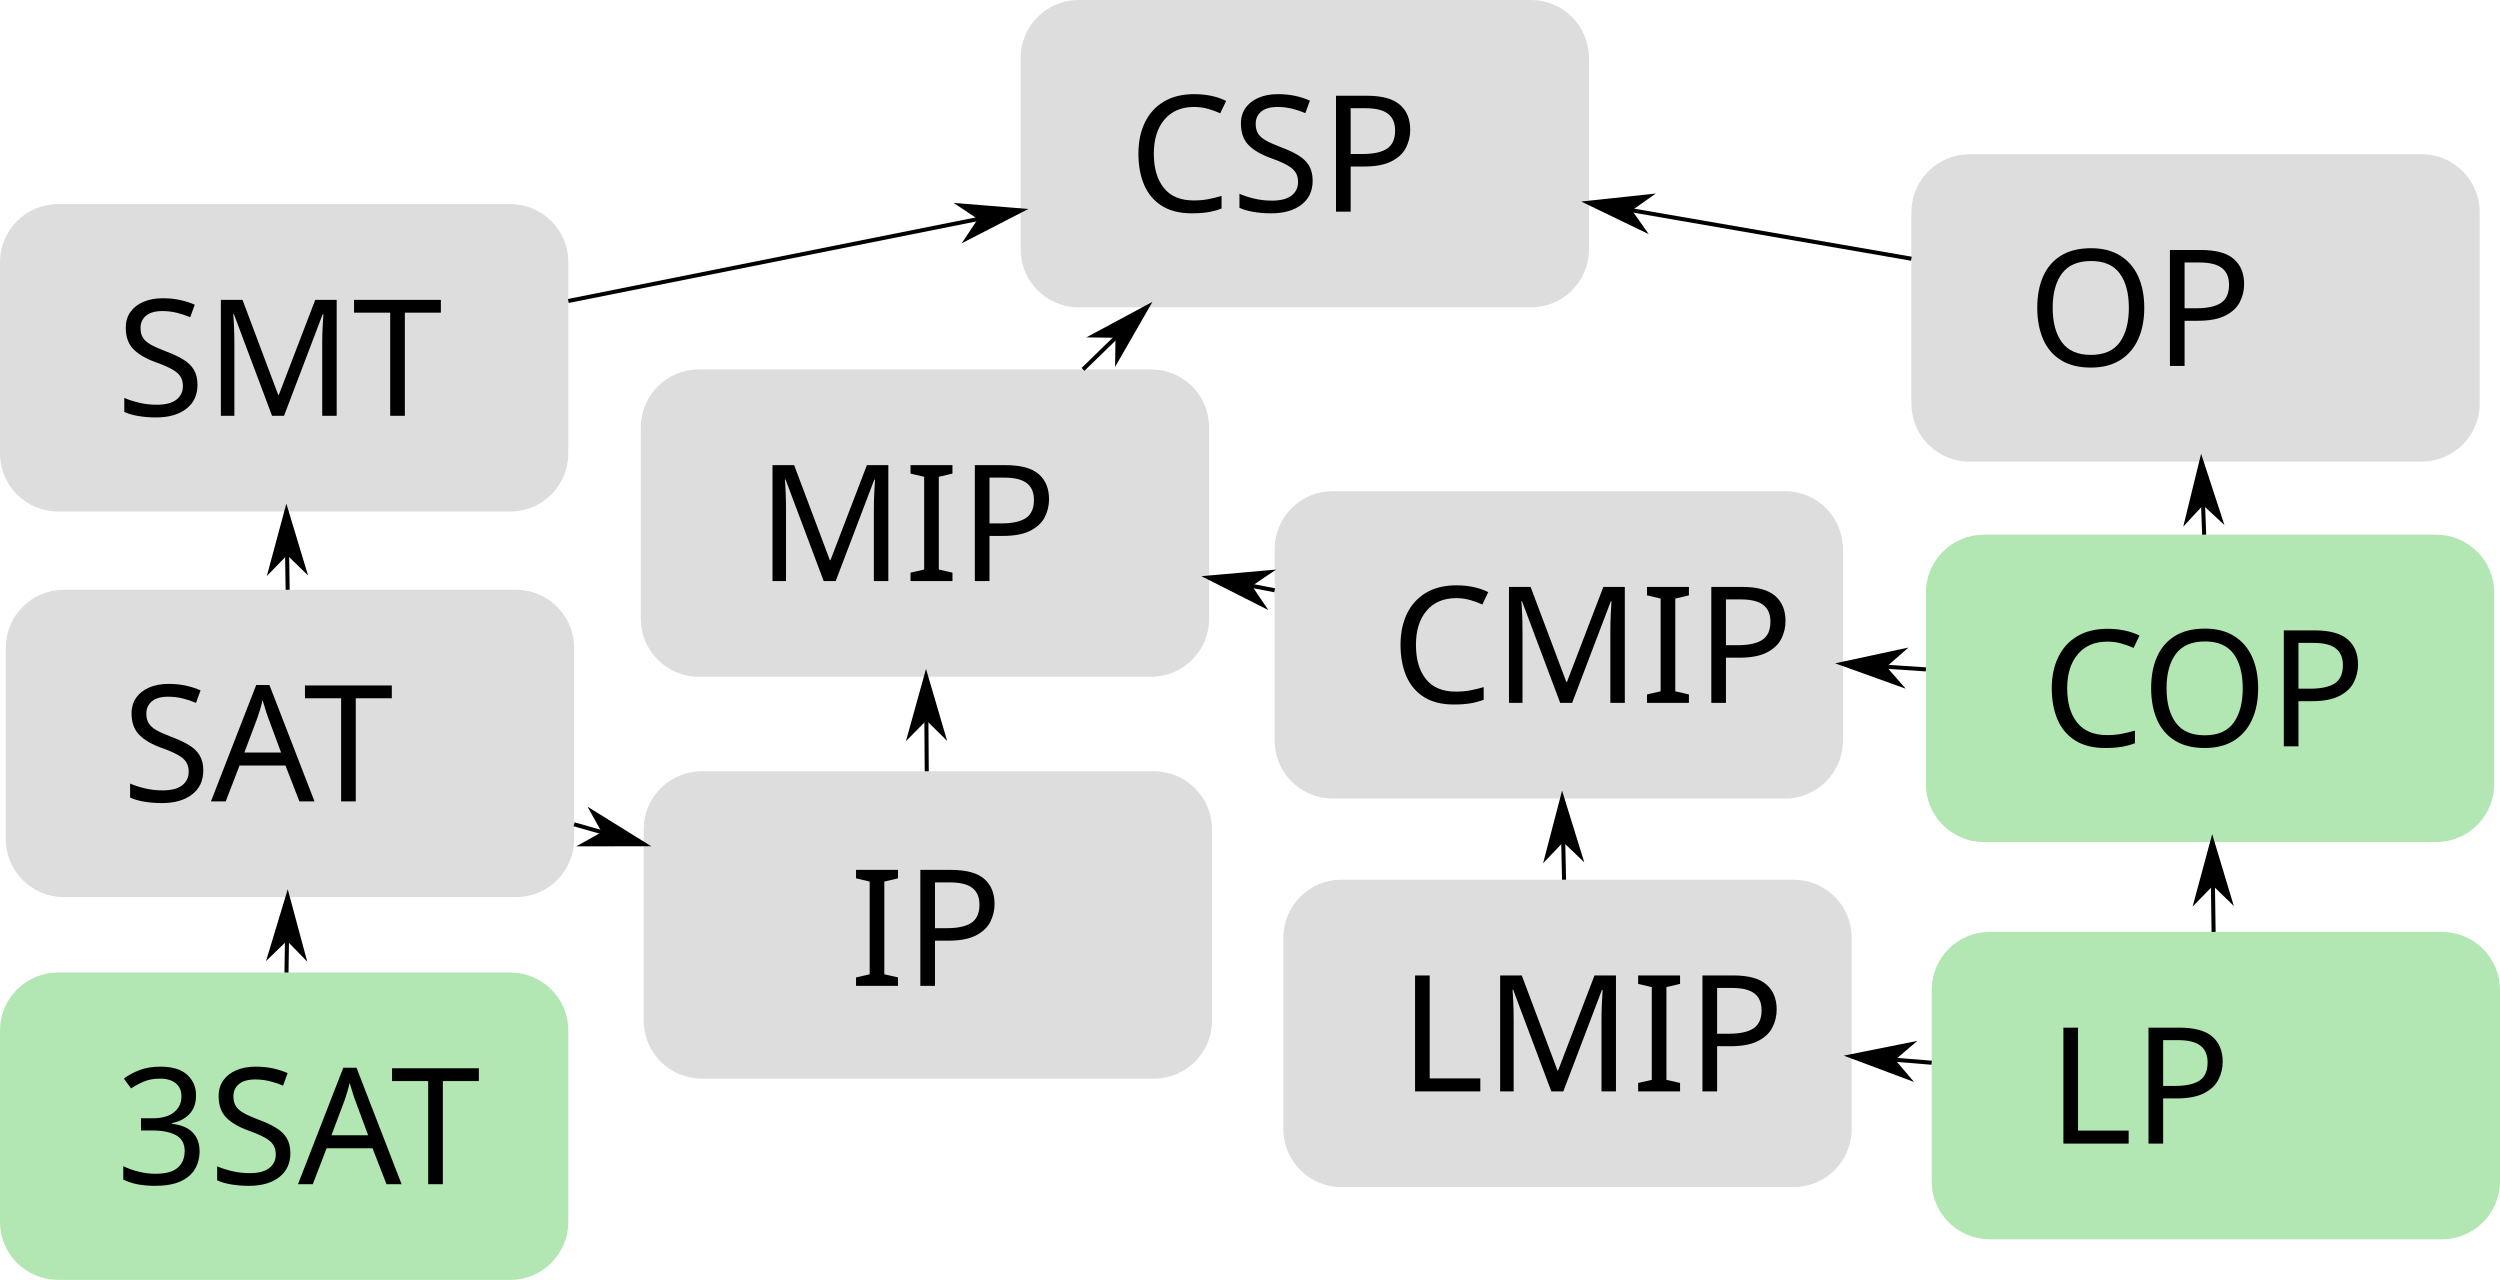
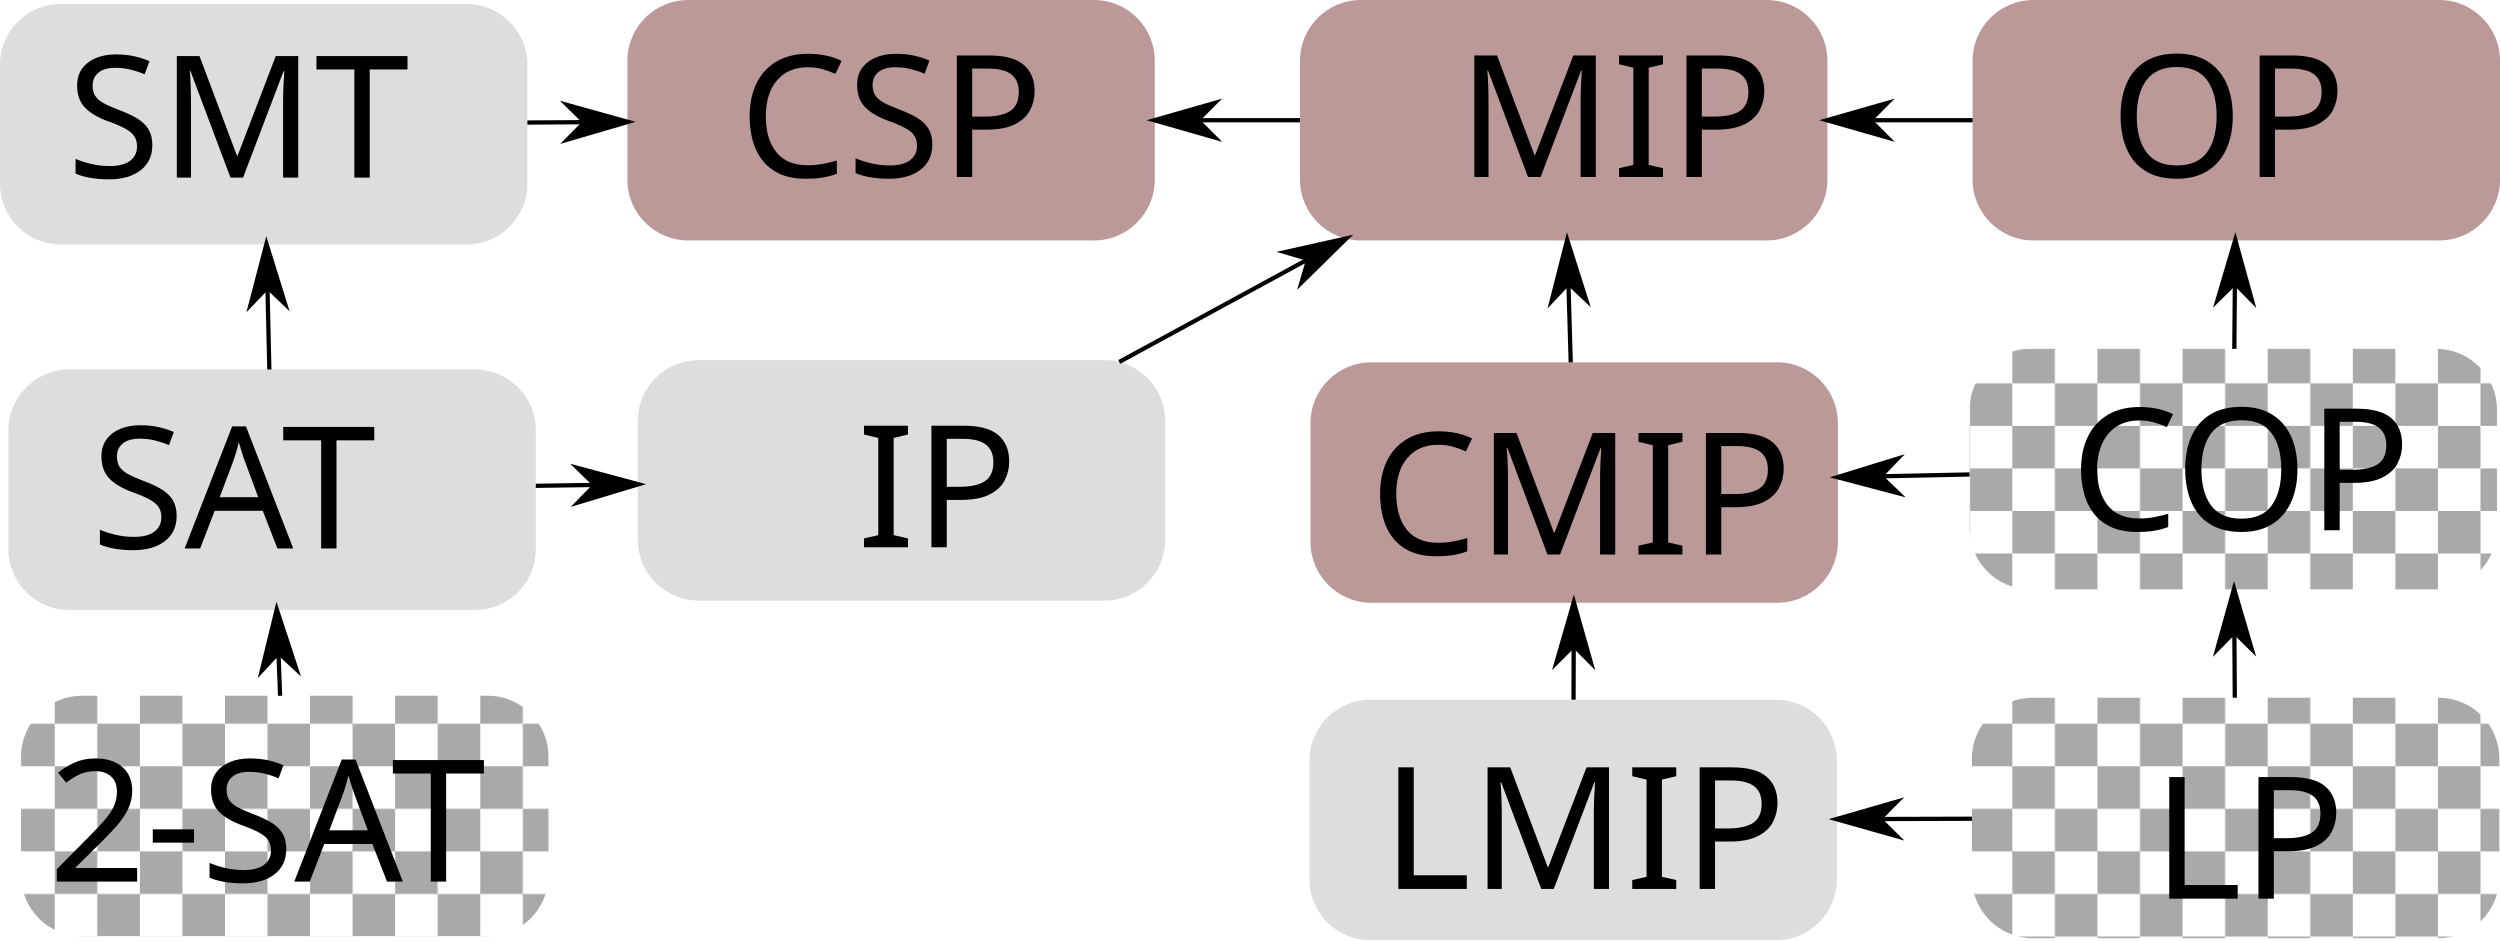
- <svg xmlns="http://www.w3.org/2000/svg" width="615.857" height="315.286" id="svg2" version="1.1">
+ <svg xmlns="http://www.w3.org/2000/svg" xmlns:xlink="http://www.w3.org/1999/xlink" width="587.45" height="220.92" id="svg2" version="1.1">
  <defs id="defs4">
+     <pattern xlink:href="#Checkerboard" id="pattern6184" patternTransform="matrix(10,0,0,10,7.142857,13.54966)" />
+     <pattern xlink:href="#Checkerboard" id="pattern5244" patternTransform="matrix(10,0,0,10,7.142857,13.54966)" />
+     <pattern xlink:href="#Checkerboard" id="pattern5242" patternTransform="matrix(10,0,0,10,7.142857,13.54966)" />
+     <pattern id="Checkerboard" patternTransform="translate(0,0) scale(10,10)" height="2" width="2" patternUnits="userSpaceOnUse">
+       <rect id="rect4599" height="1" width="1" y="0" x="0" style="fill:black;stroke:none" />
+       <rect id="rect4601" height="1" width="1" y="1" x="1" style="fill:black;stroke:none" />
+     </pattern>
    <marker orient="auto" refY="0" refX="0" id="Arrow1Lend" style="overflow:visible">
      <path id="path4054" d="M 0,0 5,-5 -12.5,0 5,5 0,0 z" style="fill-rule:evenodd;stroke:#000000;stroke-width:1pt" transform="matrix(-0.8,0,0,-0.8,-10,0)" />
    </marker>
  </defs>
-   <g id="layer1" transform="translate(12.85715,-299.9336)">
-     <rect style="opacity:0.338;fill:#000000;fill-opacity:0.399;stroke:none" id="rect2985-5-8" width="140" height="75.714" x="-12.857" y="350.219" ry="14.286" rx="14.286" />
-     <text xml:space="preserve" style="font-size:40px;font-style:normal;font-weight:normal;line-height:125%;letter-spacing:0px;word-spacing:0px;fill:#000000;fill-opacity:1;stroke:none;font-family:Sans" x="15.714" y="402.362" id="text3755-7-9">
-       <tspan id="tspan3757-6-2" x="15.714" y="402.362">SMT</tspan>
+   <g id="layer1" transform="translate(5.71429,-313.4832)">
+     <rect style="opacity:0.338;fill:#000000;fill-opacity:0.399;stroke:none" id="rect2985-5-8" width="123.925" height="56.501" x="-5.714" y="314.42" ry="14.286" rx="14.286" />
+     <text xml:space="preserve" style="font-size:40px;font-style:normal;font-weight:normal;line-height:125%;letter-spacing:0px;word-spacing:0px;fill:#000000;fill-opacity:1;stroke:none;font-family:Sans" x="10" y="355.219" id="text3755-7-9">
+       <tspan id="tspan3757-6-2" x="10" y="355.219">SMT</tspan>
    </text>
-     <rect rx="14.286" style="opacity:0.338;fill:#000000;fill-opacity:0.4;stroke:none;stroke-opacity:0.894" id="rect2985" width="140" height="75.714" x="238.571" y="299.934" ry="14.286" />
-     <text xml:space="preserve" style="font-size:40px;font-style:normal;font-weight:normal;line-height:125%;letter-spacing:0px;word-spacing:0px;fill:#000000;fill-opacity:1;stroke:none;font-family:Sans" x="265.143" y="352.076" id="text3755">
-       <tspan id="tspan3757" x="265.143" y="352.076">CSP</tspan>
+     <rect rx="14.286" style="fill:#550000;fill-opacity:0.4;stroke:none" id="rect2985" width="123.925" height="56.501" x="141.71" y="313.483" ry="14.286" />
+     <text xml:space="preserve" style="font-size:40px;font-style:normal;font-weight:normal;line-height:125%;letter-spacing:0px;word-spacing:0px;fill:#000000;fill-opacity:1;stroke:none;font-family:Sans" x="168" y="355.076" id="text3755">
+       <tspan id="tspan3757" x="168" y="355.076">CSP</tspan>
    </text>
-     <g transform="translate(-33.57141,39.00001)" id="g3759-1">
-       <rect rx="14.286" ry="14.286" y="450.934" x="179.286" height="75.714" width="140" id="rect2985-7" style="opacity:0.338;fill:#000000;fill-opacity:0.399;stroke:none" />
-       <text id="text3755-4" y="503.791" x="230" style="font-size:40px;font-style:normal;font-weight:normal;line-height:125%;letter-spacing:0px;word-spacing:0px;fill:#000000;fill-opacity:1;stroke:none;font-family:Sans" xml:space="preserve">
-         <tspan y="503.791" x="230" id="tspan3817">IP</tspan>
+     <g transform="translate(21.42859,-34.57142)" id="g3759-1">
+       <rect rx="14.286" ry="14.286" y="432.679" x="122.729" height="56.501" width="123.925" id="rect2985-7" style="opacity:0.338;fill:#000000;fill-opacity:0.399;stroke:none" />
+       <text id="text3755-4" y="476.648" x="174.286" style="font-size:40px;font-style:normal;font-weight:normal;line-height:125%;letter-spacing:0px;word-spacing:0px;fill:#000000;fill-opacity:1;stroke:none;font-family:Sans" xml:space="preserve">
+         <tspan y="476.648" x="174.286" id="tspan3817">IP</tspan>
      </text>
    </g>
-     <rect style="opacity:0.338;fill:#000000;fill-opacity:0.399;stroke:none" id="rect2985-4" width="140" height="75.714" x="145" y="390.934" ry="14.286" rx="14.286" />
-     <text xml:space="preserve" style="font-size:40px;font-style:normal;font-weight:normal;line-height:125%;letter-spacing:0px;word-spacing:0px;fill:#000000;fill-opacity:1;stroke:none;font-family:Sans" x="173.571" y="443.076" id="text3755-8">
-       <tspan id="tspan3757-8" x="173.571" y="443.076">MIP</tspan>
+     <rect style="fill:#550000;fill-opacity:0.399;stroke:none" id="rect2985-4" width="123.925" height="56.501" x="299.76" y="313.483" ry="14.286" rx="14.286" />
+     <text xml:space="preserve" style="font-size:40px;font-style:normal;font-weight:normal;line-height:125%;letter-spacing:0px;word-spacing:0px;fill:#000000;fill-opacity:1;stroke:none;font-family:Sans" x="336.857" y="355.076" id="text3755-8">
+       <tspan id="tspan3757-8" x="336.857" y="355.076">MIP</tspan>
    </text>
-     <rect style="opacity:0.338;fill:#00ab00;fill-opacity:0.894;stroke:none" id="rect2985-45" width="140" height="75.714" x="463" y="529.505" ry="14.286" rx="14.286" />
-     <text xml:space="preserve" style="font-size:40px;font-style:normal;font-weight:normal;line-height:125%;letter-spacing:0px;word-spacing:0px;fill:#00a200;fill-opacity:1;stroke:none;font-family:Sans" x="491.571" y="581.648" id="text3755-5">
-       <tspan style="fill:#000000;fill-opacity:1" id="tspan3757-1" x="491.571" y="581.648">LP</tspan>
+     <rect style="opacity:0.338;fill:url(#pattern5242);fill-opacity:1;stroke:none" id="rect2985-45" width="123.925" height="56.501" x="457.647" y="477.433" ry="14.286" rx="14.286" />
+     <text xml:space="preserve" style="font-size:40px;font-style:normal;font-weight:normal;line-height:125%;letter-spacing:0px;word-spacing:0px;fill:#00a200;fill-opacity:1;stroke:none;font-family:Sans" x="500.143" y="524.648" id="text3755-5">
+       <tspan style="fill:#000000;fill-opacity:1" id="tspan3757-1" x="500.143" y="524.648">LP</tspan>
    </text>
-     <rect style="opacity:0.338;fill:#000000;fill-opacity:0.4;stroke:none" id="rect2985-1" width="140" height="75.714" x="458" y="337.934" ry="14.286" rx="14.286" />
-     <text xml:space="preserve" style="font-size:40px;font-style:normal;font-weight:normal;line-height:125%;letter-spacing:0px;word-spacing:0px;fill:#000000;fill-opacity:1;stroke:none;font-family:Sans" x="486.571" y="390.076" id="text3755-1">
-       <tspan id="tspan3757-5" x="486.571" y="390.076">OP</tspan>
+     <rect style="fill:#550000;fill-opacity:0.4;stroke:none" id="rect2985-1" width="123.925" height="56.501" x="457.811" y="313.483" ry="14.286" rx="14.286" />
+     <text xml:space="preserve" style="font-size:40px;font-style:normal;font-weight:normal;line-height:125%;letter-spacing:0px;word-spacing:0px;fill:#000000;fill-opacity:1;stroke:none;font-family:Sans" x="490.143" y="355.076" id="text3755-1">
+       <tspan id="tspan3757-5" x="490.143" y="355.076">OP</tspan>
    </text>
-     <rect style="opacity:0.338;fill:#00ab00;fill-opacity:0.894;stroke:none" id="rect2985-2" width="140" height="75.714" x="461.571" y="431.648" ry="14.286" rx="14.286" />
-     <text xml:space="preserve" style="font-size:40px;font-style:normal;font-weight:normal;line-height:125%;letter-spacing:0px;word-spacing:0px;fill:#000000;fill-opacity:1;stroke:none;font-family:Sans" x="490.143" y="483.791" id="text3755-2">
-       <tspan id="tspan3757-16" x="490.143" y="483.791">COP</tspan>
+     <rect style="opacity:0.338;fill:url(#pattern6184);fill-opacity:1;stroke:none" id="rect2985-2" width="123.925" height="56.501" x="457.096" y="395.458" ry="14.286" rx="14.286" />
+     <text xml:space="preserve" style="font-size:40px;font-style:normal;font-weight:normal;line-height:125%;letter-spacing:0px;word-spacing:0px;fill:#000000;fill-opacity:1;stroke:none;font-family:Sans" x="480.857" y="438.076" id="text3755-2">
+       <tspan id="tspan3757-16" x="480.857" y="438.076">COP</tspan>
    </text>
-     <rect style="opacity:0.338;fill:#000000;fill-opacity:0.399;stroke:none" id="rect2985-5" width="140" height="75.714" x="-11.429" y="445.219" ry="14.286" rx="14.286" />
-     <text xml:space="preserve" style="font-size:40px;font-style:normal;font-weight:normal;line-height:125%;letter-spacing:0px;word-spacing:0px;fill:#000000;fill-opacity:1;stroke:none;font-family:Sans" x="17.143" y="497.362" id="text3755-7">
-       <tspan id="tspan3757-6" x="17.143" y="497.362">SAT</tspan>
+     <rect style="opacity:0.338;fill:#000000;fill-opacity:0.399;stroke:none" id="rect2985-5" width="123.925" height="56.501" x="-3.735" y="400.313" ry="14.286" rx="14.286" />
+     <text xml:space="preserve" style="font-size:40px;font-style:normal;font-weight:normal;line-height:125%;letter-spacing:0px;word-spacing:0px;fill:#000000;fill-opacity:1;stroke:none;font-family:Sans" x="15.714" y="442.362" id="text3755-7">
+       <tspan id="tspan3757-6" x="15.714" y="442.362">SAT</tspan>
    </text>
-     <rect style="opacity:0.338;fill:#000000;fill-opacity:0.399;stroke:none" id="rect2985-5-9" width="140" height="75.714" x="301.143" y="420.934" ry="14.286" rx="14.286" />
-     <text xml:space="preserve" style="font-size:40px;font-style:normal;font-weight:normal;line-height:125%;letter-spacing:0px;word-spacing:0px;fill:#000000;fill-opacity:1;stroke:none;font-family:Sans" x="329.714" y="473.076" id="text3755-7-5">
-       <tspan id="tspan3757-6-4" x="329.714" y="473.076">CMIP</tspan>
+     <rect style="fill:#550000;fill-opacity:0.399;stroke:none" id="rect2985-5-9" width="123.925" height="56.501" x="302.231" y="398.619" ry="14.286" rx="14.286" />
+     <text xml:space="preserve" style="font-size:40px;font-style:normal;font-weight:normal;line-height:125%;letter-spacing:0px;word-spacing:0px;fill:#000000;fill-opacity:1;stroke:none;font-family:Sans" x="316.143" y="443.791" id="text3755-7-5">
+       <tspan id="tspan3757-6-4" x="316.143" y="443.791">CMIP</tspan>
    </text>
-     <rect style="opacity:0.338;fill:#000000;fill-opacity:0.399;stroke:none" id="rect2985-5-9-1" width="140" height="75.714" x="303.286" y="516.648" ry="14.286" rx="14.286" />
-     <text xml:space="preserve" style="font-size:40px;font-style:normal;font-weight:normal;line-height:125%;letter-spacing:0px;word-spacing:0px;fill:#000000;fill-opacity:1;stroke:none;font-family:Sans" x="331.857" y="568.791" id="text3755-7-5-2">
-       <tspan id="tspan3757-6-4-3" x="331.857" y="568.791">LMIP</tspan>
+     <rect style="opacity:0.338;fill:#000000;fill-opacity:0.399;stroke:none" id="rect2985-5-9-1" width="123.925" height="56.501" x="301.985" y="477.902" ry="14.286" rx="14.286" />
+     <text xml:space="preserve" style="font-size:40px;font-style:normal;font-weight:normal;line-height:125%;letter-spacing:0px;word-spacing:0px;fill:#000000;fill-opacity:1;stroke:none;font-family:Sans" x="319" y="522.362" id="text3755-7-5-2">
+       <tspan id="tspan3757-6-4-3" x="319" y="522.362">LMIP</tspan>
    </text>
-     <rect style="opacity:0.338;fill:#00ab00;fill-opacity:0.894;stroke:none" id="rect2985-1-3" width="140" height="75.714" x="-12.857" y="539.505" ry="14.286" rx="14.286" />
-     <text xml:space="preserve" style="font-size:40px;font-style:normal;font-weight:normal;line-height:125%;letter-spacing:0px;word-spacing:0px;fill:#000000;fill-opacity:1;stroke:none;font-family:Sans" x="15.714" y="591.648" id="text3755-1-4">
-       <tspan id="tspan3757-5-1" x="15.714" y="591.648">3SAT</tspan>
+     <rect style="opacity:0.338;fill:url(#pattern5244);fill-opacity:1;stroke:none" id="rect2985-1-3" width="123.925" height="56.501" x="-0.761" y="476.974" ry="14.286" rx="14.286" />
+     <text xml:space="preserve" style="font-size:40px;font-style:normal;font-weight:normal;line-height:125%;letter-spacing:0px;word-spacing:0px;fill:#000000;fill-opacity:1;stroke:none;font-family:Sans" x="5.714" y="520.648" id="text3755-1-4">
+       <tspan id="tspan3757-5-1" x="5.714" y="520.648">2-SAT</tspan>
    </text>
-     <path style="fill:none;stroke:#000000;stroke-width:1px;stroke-linecap:butt;stroke-linejoin:miter;stroke-opacity:1;marker-end:url(#Arrow1Lend);display:inline" d="M 127.143,374.076 238.571,351.791" id="path4013" />
-     <path style="fill:none;stroke:#000000;stroke-width:1px;stroke-linecap:butt;stroke-linejoin:miter;stroke-opacity:1;marker-end:url(#Arrow1Lend)" d="m 253.927,390.934 15.718,-15.286" id="path4021" />
-     <path style="fill:none;stroke:#000000;stroke-width:1px;stroke-linecap:butt;stroke-linejoin:miter;stroke-opacity:1;marker-end:url(#Arrow1Lend)" d="M 301.143,445.342 285,442.24" id="path4023" />
-     <path style="fill:none;stroke:#000000;stroke-width:1px;stroke-linecap:butt;stroke-linejoin:miter;stroke-opacity:1;marker-end:url(#Arrow1Lend)" d="m 461.571,464.83 -20.429,-1.364" id="path4025" />
-     <path style="fill:none;stroke:#000000;stroke-width:1px;stroke-linecap:butt;stroke-linejoin:miter;stroke-opacity:1;marker-end:url(#Arrow1Lend)" d="m 372.438,516.648 -0.448,-20" id="path4027" />
-     <path style="fill:none;stroke:#000000;stroke-width:1px;stroke-linecap:butt;stroke-linejoin:miter;stroke-opacity:1;marker-end:url(#Arrow1Lend)" d="m 463,561.727 -19.714,-1.587" id="path4029" />
-     <path style="fill:none;stroke:#000000;stroke-width:1px;stroke-linecap:butt;stroke-linejoin:miter;stroke-opacity:1;marker-end:url(#Arrow1Lend)" d="m 532.447,529.505 -0.323,-22.143" id="path4033" />
-     <path style="fill:none;stroke:#000000;stroke-width:1px;stroke-linecap:butt;stroke-linejoin:miter;stroke-opacity:1;marker-end:url(#Arrow1Lend)" d="m 530.129,431.648 -0.686,-18" id="path4035" />
-     <path style="fill:none;stroke:#000000;stroke-width:1px;stroke-linecap:butt;stroke-linejoin:miter;stroke-opacity:1;marker-end:url(#Arrow1Lend)" d="M 458,363.668 378.571,349.913" id="path4037" />
-     <path style="fill:none;stroke:#000000;stroke-width:1px;stroke-linecap:butt;stroke-linejoin:miter;stroke-opacity:1;marker-end:url(#Arrow1Lend)" d="m 215.441,489.934 -0.168,-23.286" id="path4039" />
-     <path style="fill:none;stroke:#000000;stroke-width:1px;stroke-linecap:butt;stroke-linejoin:miter;stroke-opacity:1;marker-end:url(#Arrow1Lend)" d="m 57.716,539.505 0.281,-18.571" id="path4041" />
-     <path style="fill:none;stroke:#000000;stroke-width:1px;stroke-linecap:butt;stroke-linejoin:miter;stroke-opacity:1;marker-end:url(#Arrow1Lend)" d="m 58.002,445.219 -0.29,-19.286" id="path4043" />
-     <path style="fill:none;stroke:#000000;stroke-width:1px;stroke-linecap:butt;stroke-linejoin:miter;stroke-opacity:1;marker-end:url(#Arrow1Lend)" d="m 128.571,502.995 17.143,4.878" id="path4045" />
+     <path style="fill:none;stroke:#000000;stroke-width:1px;stroke-linecap:butt;stroke-linejoin:miter;stroke-opacity:1;marker-end:url(#Arrow1Lend)" d="m 299.76,341.734 -34.125,0" id="path4021" />
+     <path style="fill:none;stroke:#000000;stroke-width:1px;stroke-linecap:butt;stroke-linejoin:miter;stroke-opacity:1;marker-end:url(#Arrow1Lend)" d="m 363.374,398.619 -0.831,-28.635" id="path4023" />
+     <path style="fill:none;stroke:#000000;stroke-width:1px;stroke-linecap:butt;stroke-linejoin:miter;stroke-opacity:1;marker-end:url(#Arrow1Lend)" d="m 457.096,424.973 -30.94,0.632" id="path4025" />
+     <path style="fill:none;stroke:#000000;stroke-width:1px;stroke-linecap:butt;stroke-linejoin:miter;stroke-opacity:1;marker-end:url(#Arrow1Lend)" d="m 364.036,477.902 0.071,-22.782" id="path4027" />
+     <path style="fill:none;stroke:#000000;stroke-width:1px;stroke-linecap:butt;stroke-linejoin:miter;stroke-opacity:1;marker-end:url(#Arrow1Lend)" d="m 457.647,505.87 -31.736,0.096" id="path4029" />
+     <path style="fill:none;stroke:#000000;stroke-width:1px;stroke-linecap:butt;stroke-linejoin:miter;stroke-opacity:1;marker-end:url(#Arrow1Lend)" d="m 519.419,477.433 -0.171,-25.474" id="path4033" />
+     <path style="fill:none;stroke:#000000;stroke-width:1px;stroke-linecap:butt;stroke-linejoin:miter;stroke-opacity:1;marker-end:url(#Arrow1Lend)" d="m 519.305,395.458 0.222,-25.474" id="path4035" />
+     <path style="fill:none;stroke:#000000;stroke-width:1px;stroke-linecap:butt;stroke-linejoin:miter;stroke-opacity:1;marker-end:url(#Arrow1Lend);display:inline" d="m 457.811,341.734 -34.125,0" id="path4037" />
+     <path style="fill:none;stroke:#000000;stroke-width:1px;stroke-linecap:butt;stroke-linejoin:miter;stroke-opacity:1;marker-end:url(#Arrow1Lend);display:inline" d="m 257.284,398.533 53.275,-28.974" id="path4039" />
+     <path style="fill:none;stroke:#000000;stroke-width:1px;stroke-linecap:butt;stroke-linejoin:miter;stroke-opacity:1;marker-end:url(#Arrow1Lend)" d="M 60.106,476.974 59.323,456.814" id="path4041" />
+     <path style="fill:none;stroke:#000000;stroke-width:1px;stroke-linecap:butt;stroke-linejoin:miter;stroke-opacity:1;marker-end:url(#Arrow1Lend)" d="m 57.576,400.313 -0.677,-29.392" id="path4043" />
+     <path style="fill:none;stroke:#000000;stroke-width:1px;stroke-linecap:butt;stroke-linejoin:miter;stroke-opacity:1;marker-end:url(#Arrow1Lend)" d="m 120.189,427.64 23.968,-0.357" id="path4045" />
+     <path style="fill:none;stroke:#000000;stroke-width:1px;stroke-linecap:butt;stroke-linejoin:miter;stroke-opacity:1;marker-start:none;marker-mid:none;marker-end:url(#Arrow1Lend)" d="m 131.068,42.343 23.5,-0.149" id="path5452" transform="translate(-12.85715,299.9336)" />
  </g>
</svg>
